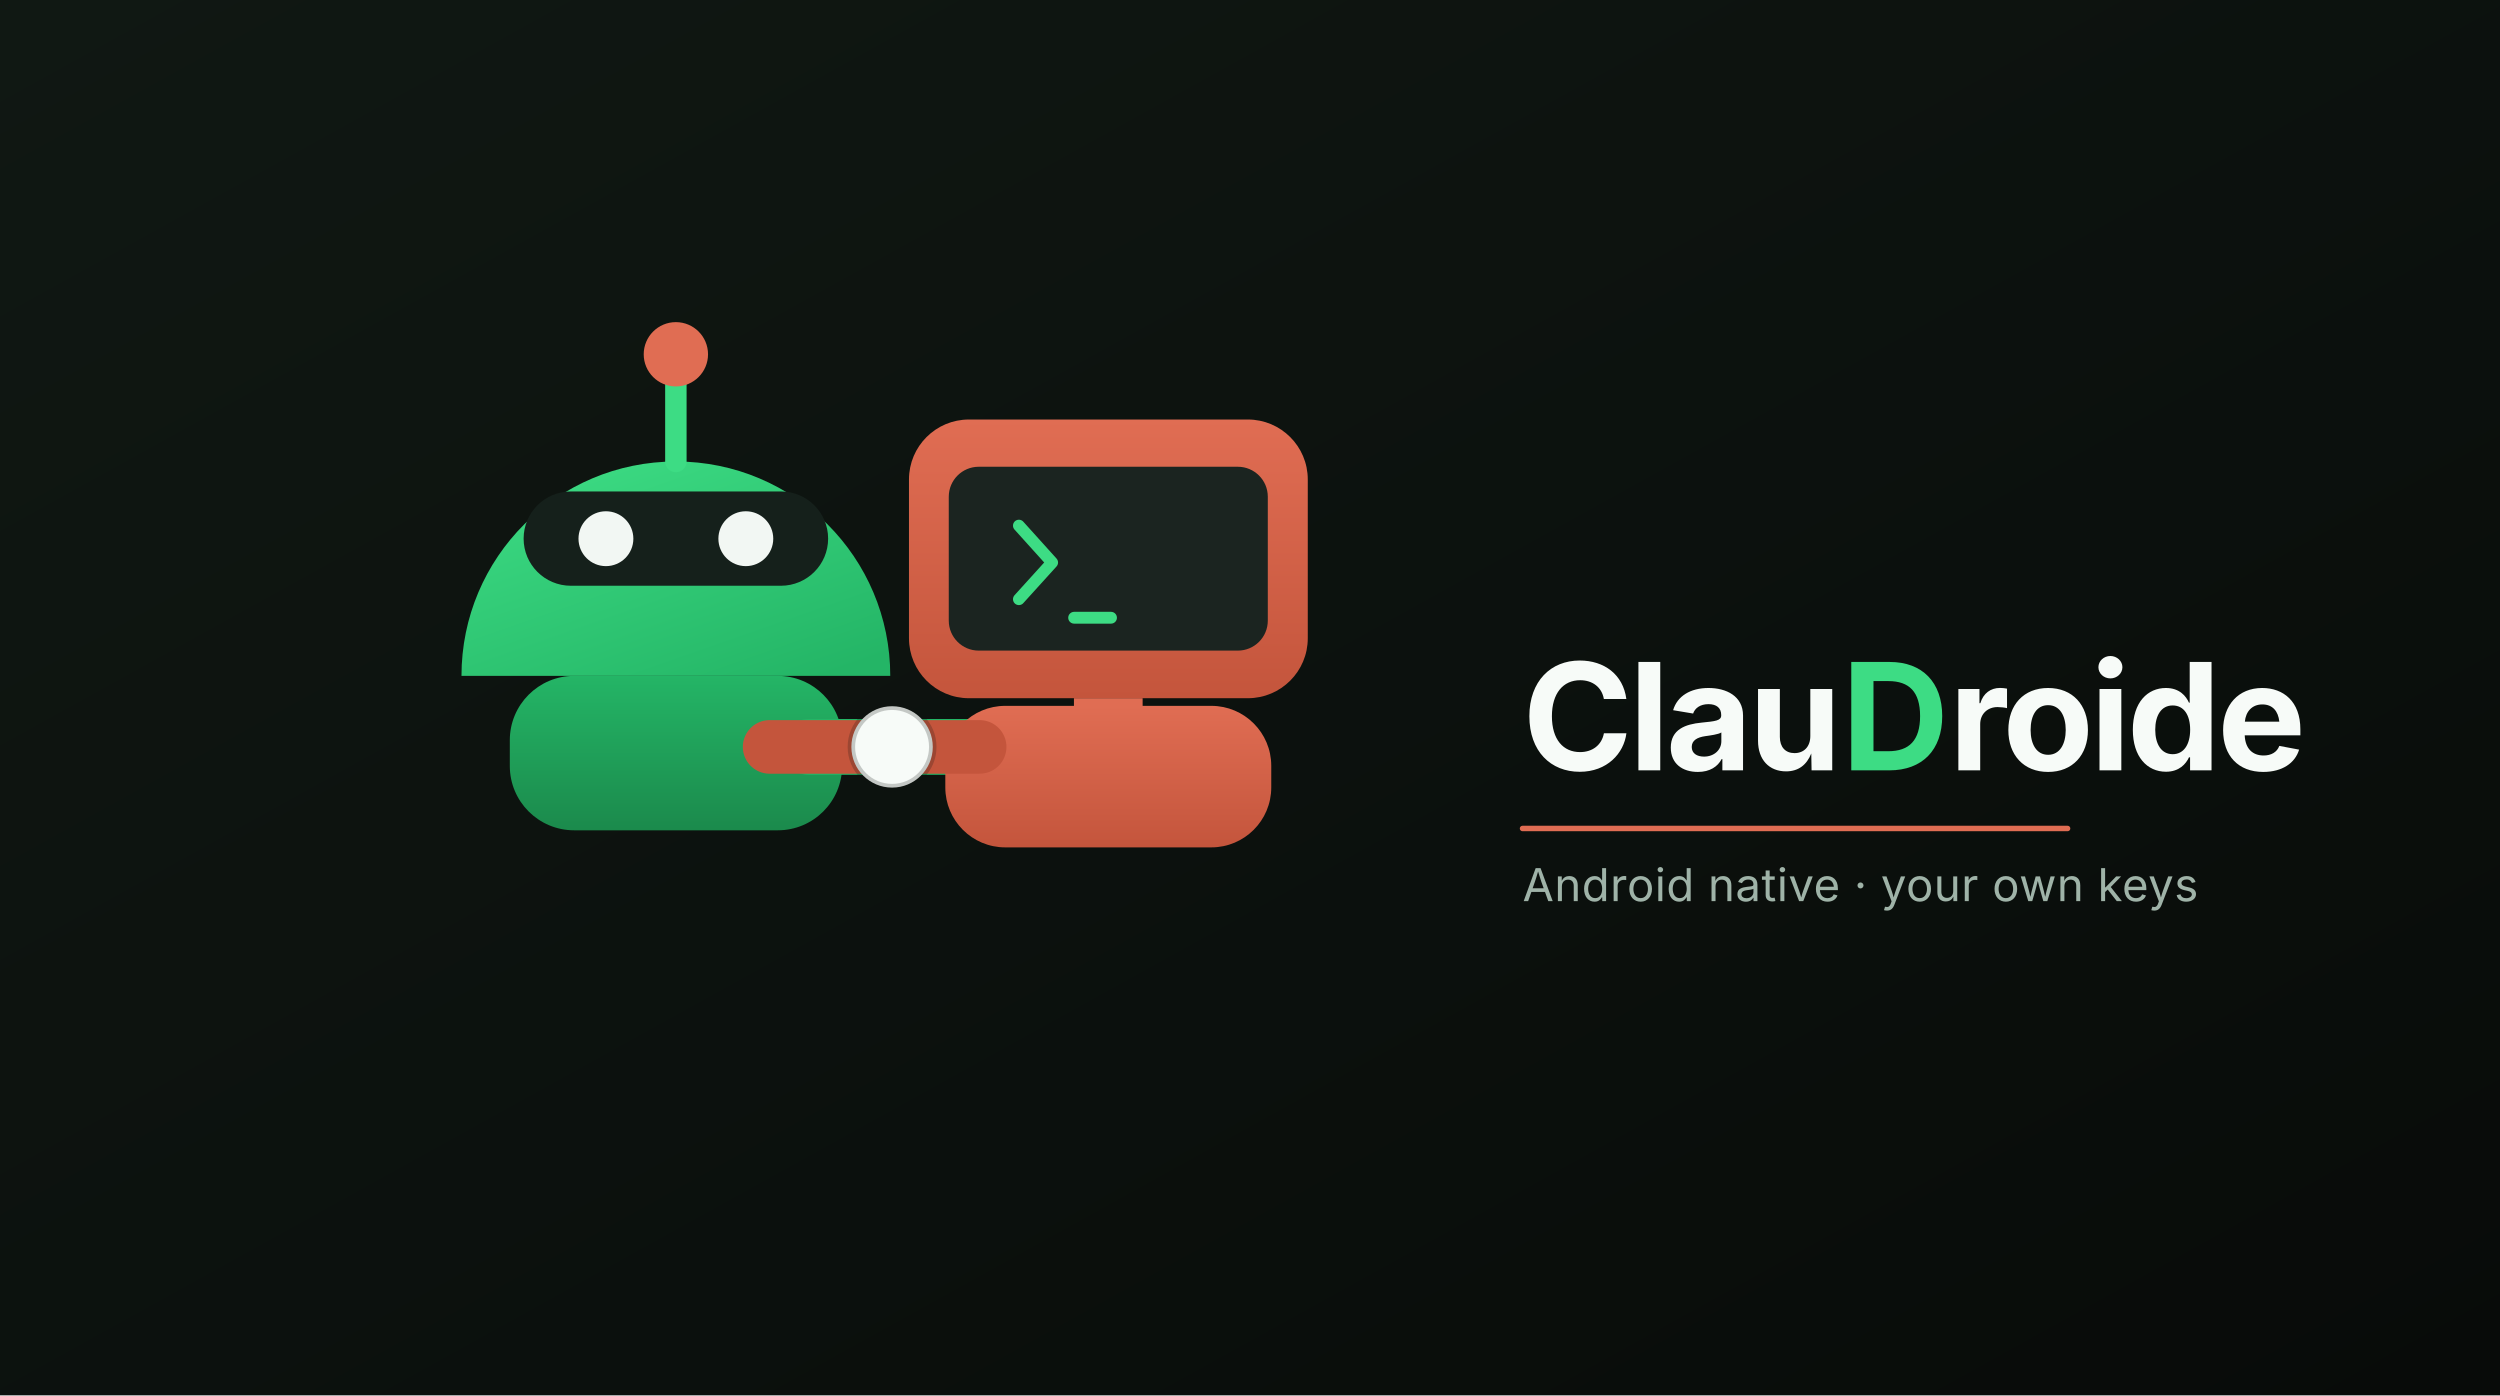
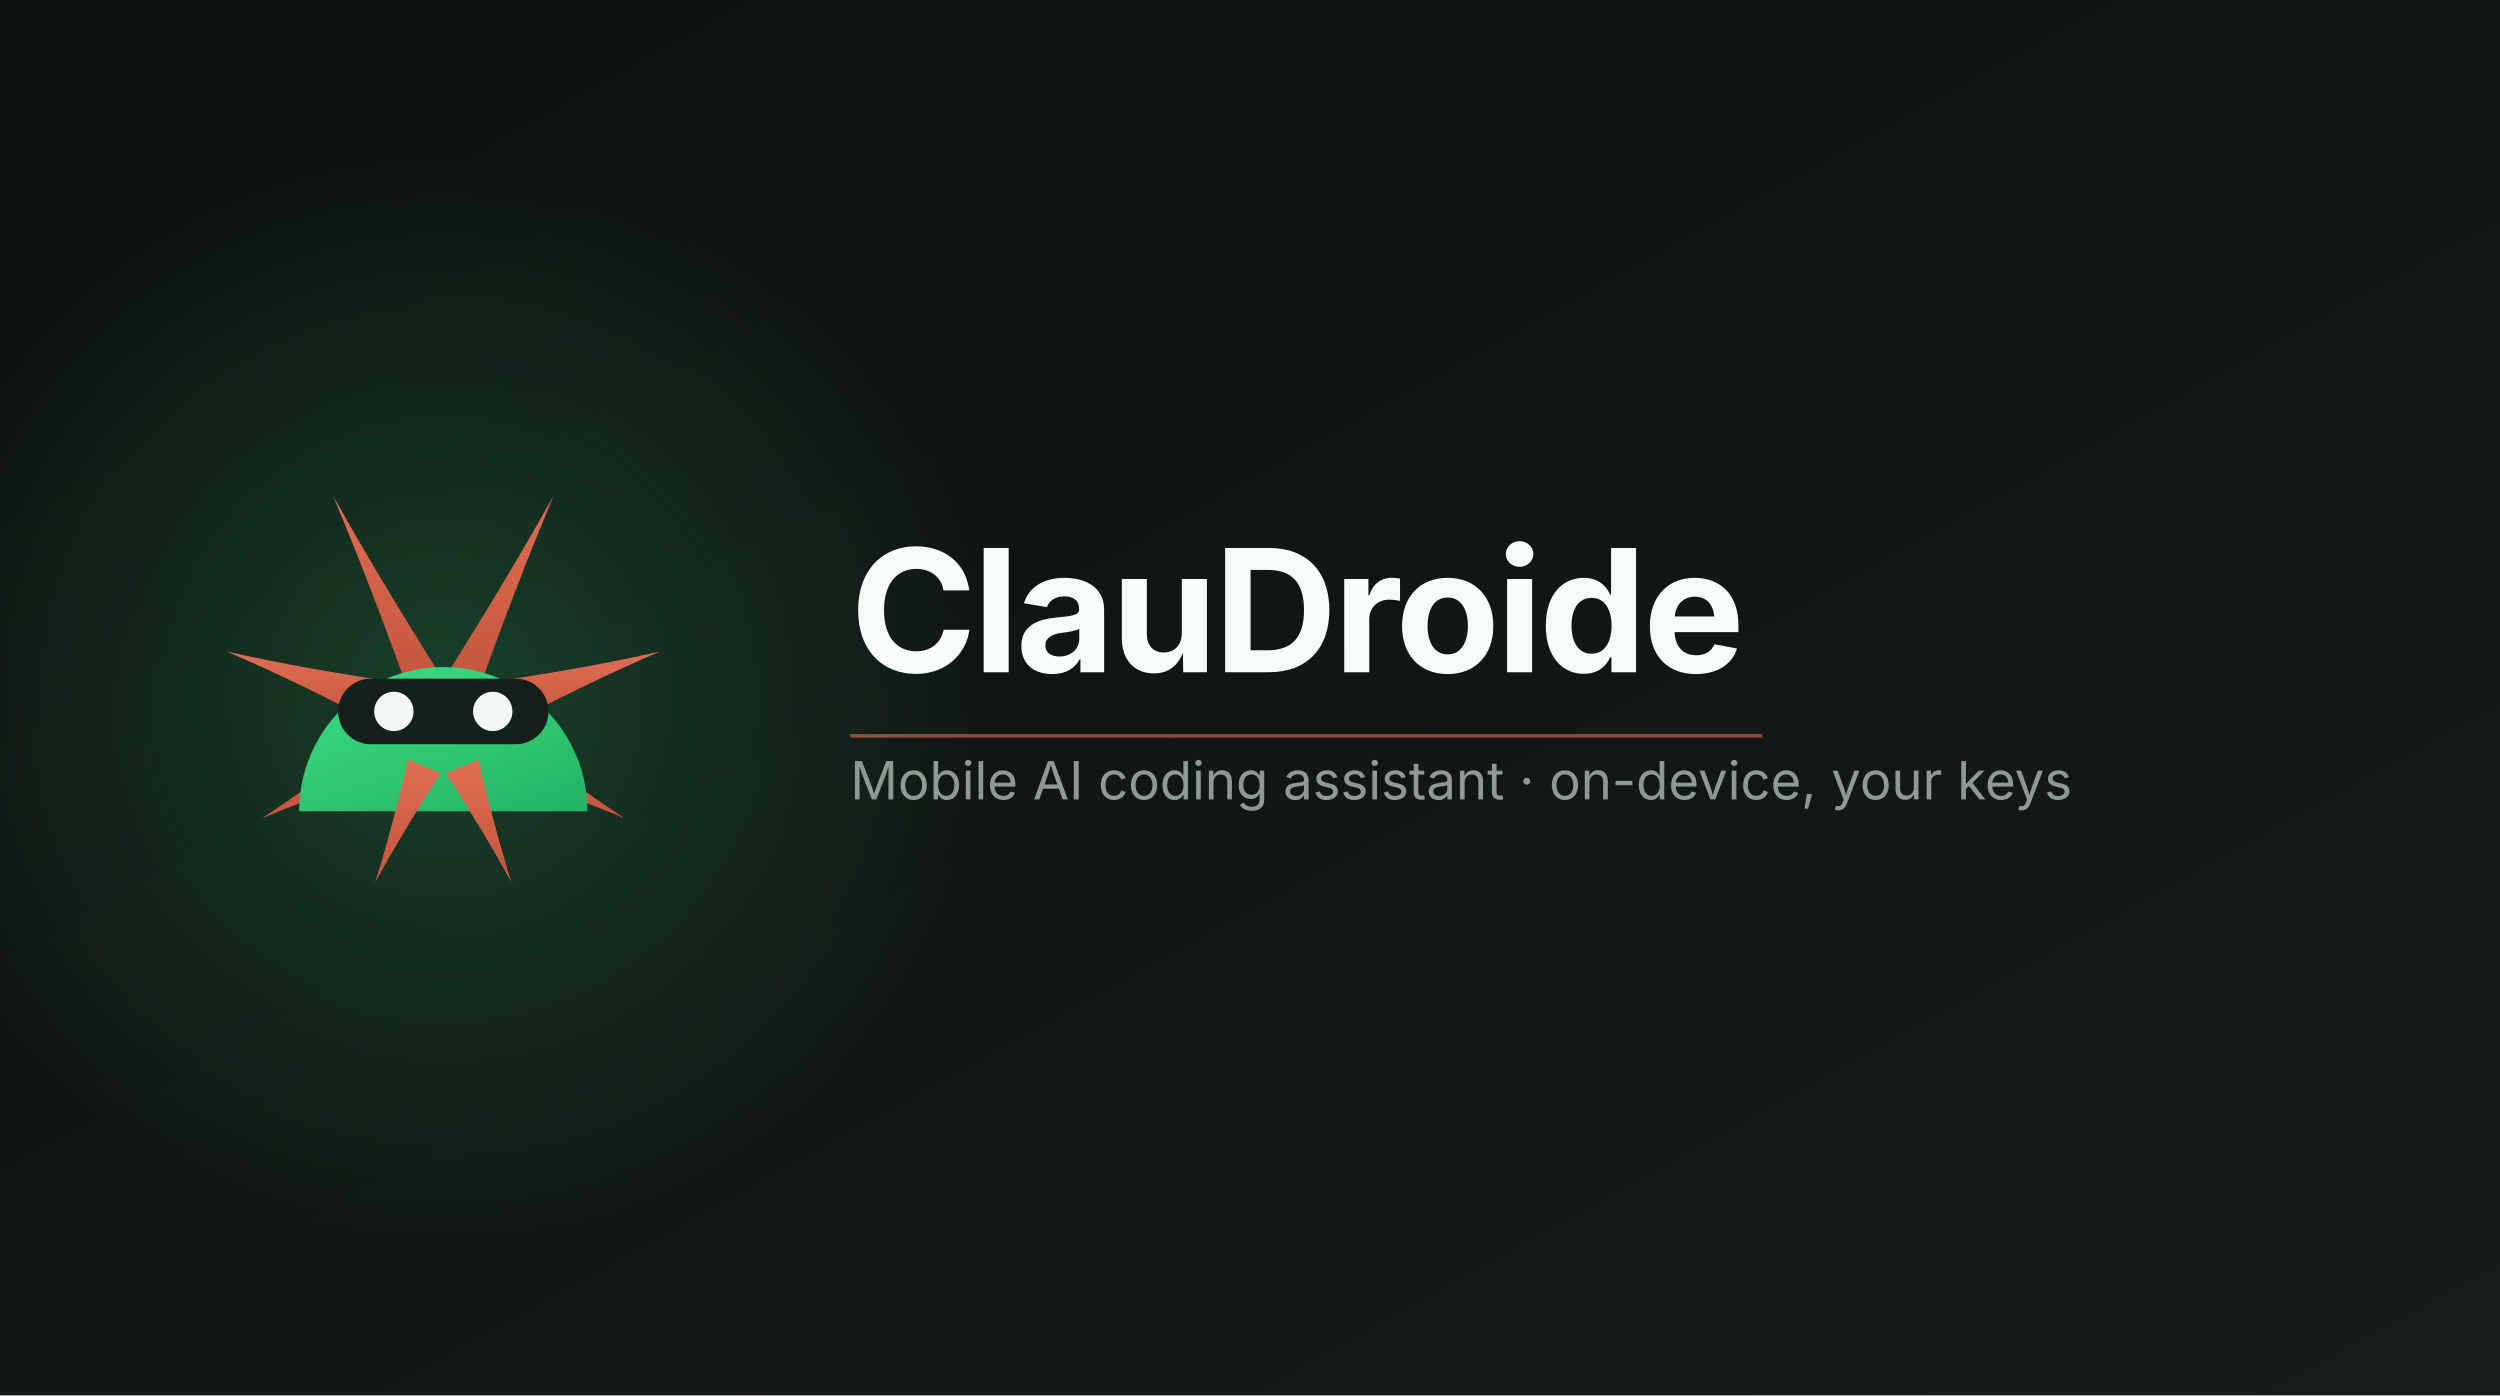
<svg xmlns="http://www.w3.org/2000/svg" width="1376" height="768" viewBox="0 0 1376 768">
  <defs>
+     <defs>
+       <linearGradient id="burst" x1="0" y1="0" x2="0" y2="1">
+         <stop offset="0" stop-color="#E06D53" />
+         <stop offset="1" stop-color="#C4553C" />
+       </linearGradient>
+       <linearGradient id="burstFront" x1="0" y1="0" x2="0" y2="1">
+         <stop offset="0" stop-color="#E06D53" />
+         <stop offset="1" stop-color="#C4553C" />
+       </linearGradient>
+       <linearGradient id="dome" x1="0.15" y1="0" x2="0.85" y2="1">
+         <stop offset="0" stop-color="#3DDC84" />
+         <stop offset="1" stop-color="#24B566" />
+       </linearGradient>
+     </defs>
    <linearGradient id="bg" x1="0" y1="0" x2="1" y2="1">
-       <stop offset="0" stop-color="#101813" />
-       <stop offset="1" stop-color="#080B09" />
+       <stop offset="0" stop-color="#0C100E" />
+       <stop offset="1" stop-color="#161D19" />
    </linearGradient>
-     <linearGradient id="dome" x1="0.15" y1="0" x2="0.85" y2="1">
-       <stop offset="0" stop-color="#3DDC84" />
-       <stop offset="1" stop-color="#24B566" />
-     </linearGradient>
-     <linearGradient id="body" x1="0" y1="0" x2="0" y2="1">
-       <stop offset="0" stop-color="#24B566" />
-       <stop offset="1" stop-color="#1B8A4C" />
-     </linearGradient>
-     <linearGradient id="termBody" x1="0" y1="0" x2="0" y2="1">
-       <stop offset="0" stop-color="#E06D53" />
-       <stop offset="1" stop-color="#C4553C" />
-     </linearGradient>
+     <radialGradient id="glow" cx="0.5" cy="0.5" r="0.5">
+       <stop offset="0" stop-color="#3DDC84" stop-opacity="0.22" />
+       <stop offset="1" stop-color="#3DDC84" stop-opacity="0" />
+     </radialGradient>
  </defs>
  <rect width="1376" height="768" fill="url(#bg)" />
-   <path d="M254.0,372.0 a118.0,118.0 0 0 1 236.0,0 Z" fill="url(#dome)" />
-   <rect x="288.2" y="270.5" width="167.6" height="51.9" rx="26.0" fill="#15201B" />
-   <circle cx="333.5" cy="296.5" r="15.1" fill="#F2F7F3" />
-   <circle cx="410.5" cy="296.5" r="15.1" fill="#F2F7F3" />
-   <path d="M372.0,254.0 L372.0,204.4" stroke="#3DDC84" stroke-width="11.8" stroke-linecap="round" />
-   <circle cx="372.0" cy="195.0" r="17.7" fill="#E06D53" />
-   <rect x="280.6" y="372.0" width="182.9" height="85.0" rx="35.4" fill="url(#body)" />
-   <path d="M445.2,411.1 L563.2,411.1" stroke="#24B566" stroke-width="30.7" stroke-linecap="round" />
-   <rect x="500.3" y="230.9" width="219.5" height="153.4" rx="33.0" fill="url(#termBody)" />
-   <rect x="522.2" y="256.9" width="175.6" height="101.2" rx="16.5" fill="#1B2420" />
-   <path d="M560.8,289.3 L579.1,309.6 L560.8,329.8" fill="none" stroke="#3DDC84" stroke-width="6.5" stroke-linecap="round" stroke-linejoin="round" />
-   <path d="M591.2,340.0 L611.5,340.0" stroke="#3DDC84" stroke-width="6.5" stroke-linecap="round" />
-   <rect x="591.1" y="384.3" width="37.8" height="23.6" fill="#E06D53" />
-   <rect x="520.3" y="388.5" width="179.4" height="77.9" rx="33.0" fill="url(#termBody)" />
-   <path d="M539.2,411.1 L423.6,411.1" stroke="#C4553C" stroke-width="29.5" stroke-linecap="round" />
-   <circle cx="491.0" cy="411.1" r="22.4" fill="#F7FBF8" />
-   <circle cx="491.0" cy="411.1" r="22.4" fill="none" stroke="#0C100E" stroke-width="4.1" opacity="0.22" />
-   <text x="838" y="424.0" font-family="Inter, Helvetica, Arial, sans-serif" font-size="82" font-weight="700" fill="#F7FBF8" letter-spacing="-2">Clau<tspan fill="#3DDC84">D</tspan>roide</text>
-   <path d="M838,456.0 L1138,456.0" stroke="#E06D53" stroke-width="3" stroke-linecap="round" />
-   <text x="838" y="496.0" font-family="Inter, Helvetica, Arial, sans-serif" font-size="25" font-weight="400" fill="#9FB3A8" letter-spacing="0.3">Android native · your own keys</text>
+   <circle cx="244" cy="384" r="300" fill="url(#glow)" />
+   <g transform="translate(96,236) scale(0.289062)">
+     <path d="M442.15,489.61 Q369.44,288.21 301.92,127.35 Q387.11,279.59 501.05,460.88 Z" fill="url(#burst)" />
+     <path d="M522.95,460.88 Q636.89,279.59 722.08,127.35 Q654.56,288.21 581.85,489.61 Z" fill="url(#burst)" />
+     <path d="M409.79,574.40 Q241.33,484.99 99.52,424.06 Q250.06,458.11 438.91,484.80 Z" fill="url(#burst)" />
+     <path d="M585.09,484.80 Q773.94,458.11 924.48,424.06 Q782.67,484.99 614.21,574.40 Z" fill="url(#burst)" />
+     <path d="M450.58,638.87 Q291.70,689.66 167.14,741.44 Q279.73,667.14 410.68,563.82 Z" fill="url(#burst)" />
+     <path d="M613.32,563.82 Q744.27,667.14 856.86,741.44 Q732.30,689.66 573.42,638.87 Z" fill="url(#burst)" />
+     <path d="M507.10,656.12 Q434.07,767.63 382.80,862.46 Q415.40,759.70 444.88,629.71 Z" fill="url(#burst)" />
+     <path d="M579.12,629.71 Q608.60,759.70 641.20,862.46 Q589.93,767.63 516.90,656.12 Z" fill="url(#burst)" />
+     <path d="M237.57,728.23 a274.43,274.43 0 0 1 548.86,0 Z" fill="url(#dome)" />
+     <path d="M507.10,656.12 Q434.07,767.63 382.80,862.46 Q415.40,759.70 444.88,629.71 Z" fill="url(#burstFront)" />
+     <path d="M579.12,629.71 Q608.60,759.70 641.20,862.46 Q589.93,767.63 516.90,656.12 Z" fill="url(#burstFront)" />
+     <rect x="311.66" y="475.75" width="400.67" height="124.87" rx="62.43" fill="#15201B" />
+     <circle cx="417.84" cy="538.18" r="37.46" fill="#F2F7F3" />
+     <circle cx="606.16" cy="538.18" r="37.46" fill="#F2F7F3" />
+   </g>
+   <text x="468" y="370" font-family="Inter" font-size="94" font-weight="700" fill="#F7FBF8" letter-spacing="-2">ClauDroide</text>
+   <rect x="468" y="404" width="502.0" height="2" fill="#E06D53" opacity="0.6" />
+   <text x="468" y="440" font-family="Inter" font-size="29" font-weight="400" fill="#8E9A93">Mobile AI coding assistant · on-device, your keys</text>
</svg>
